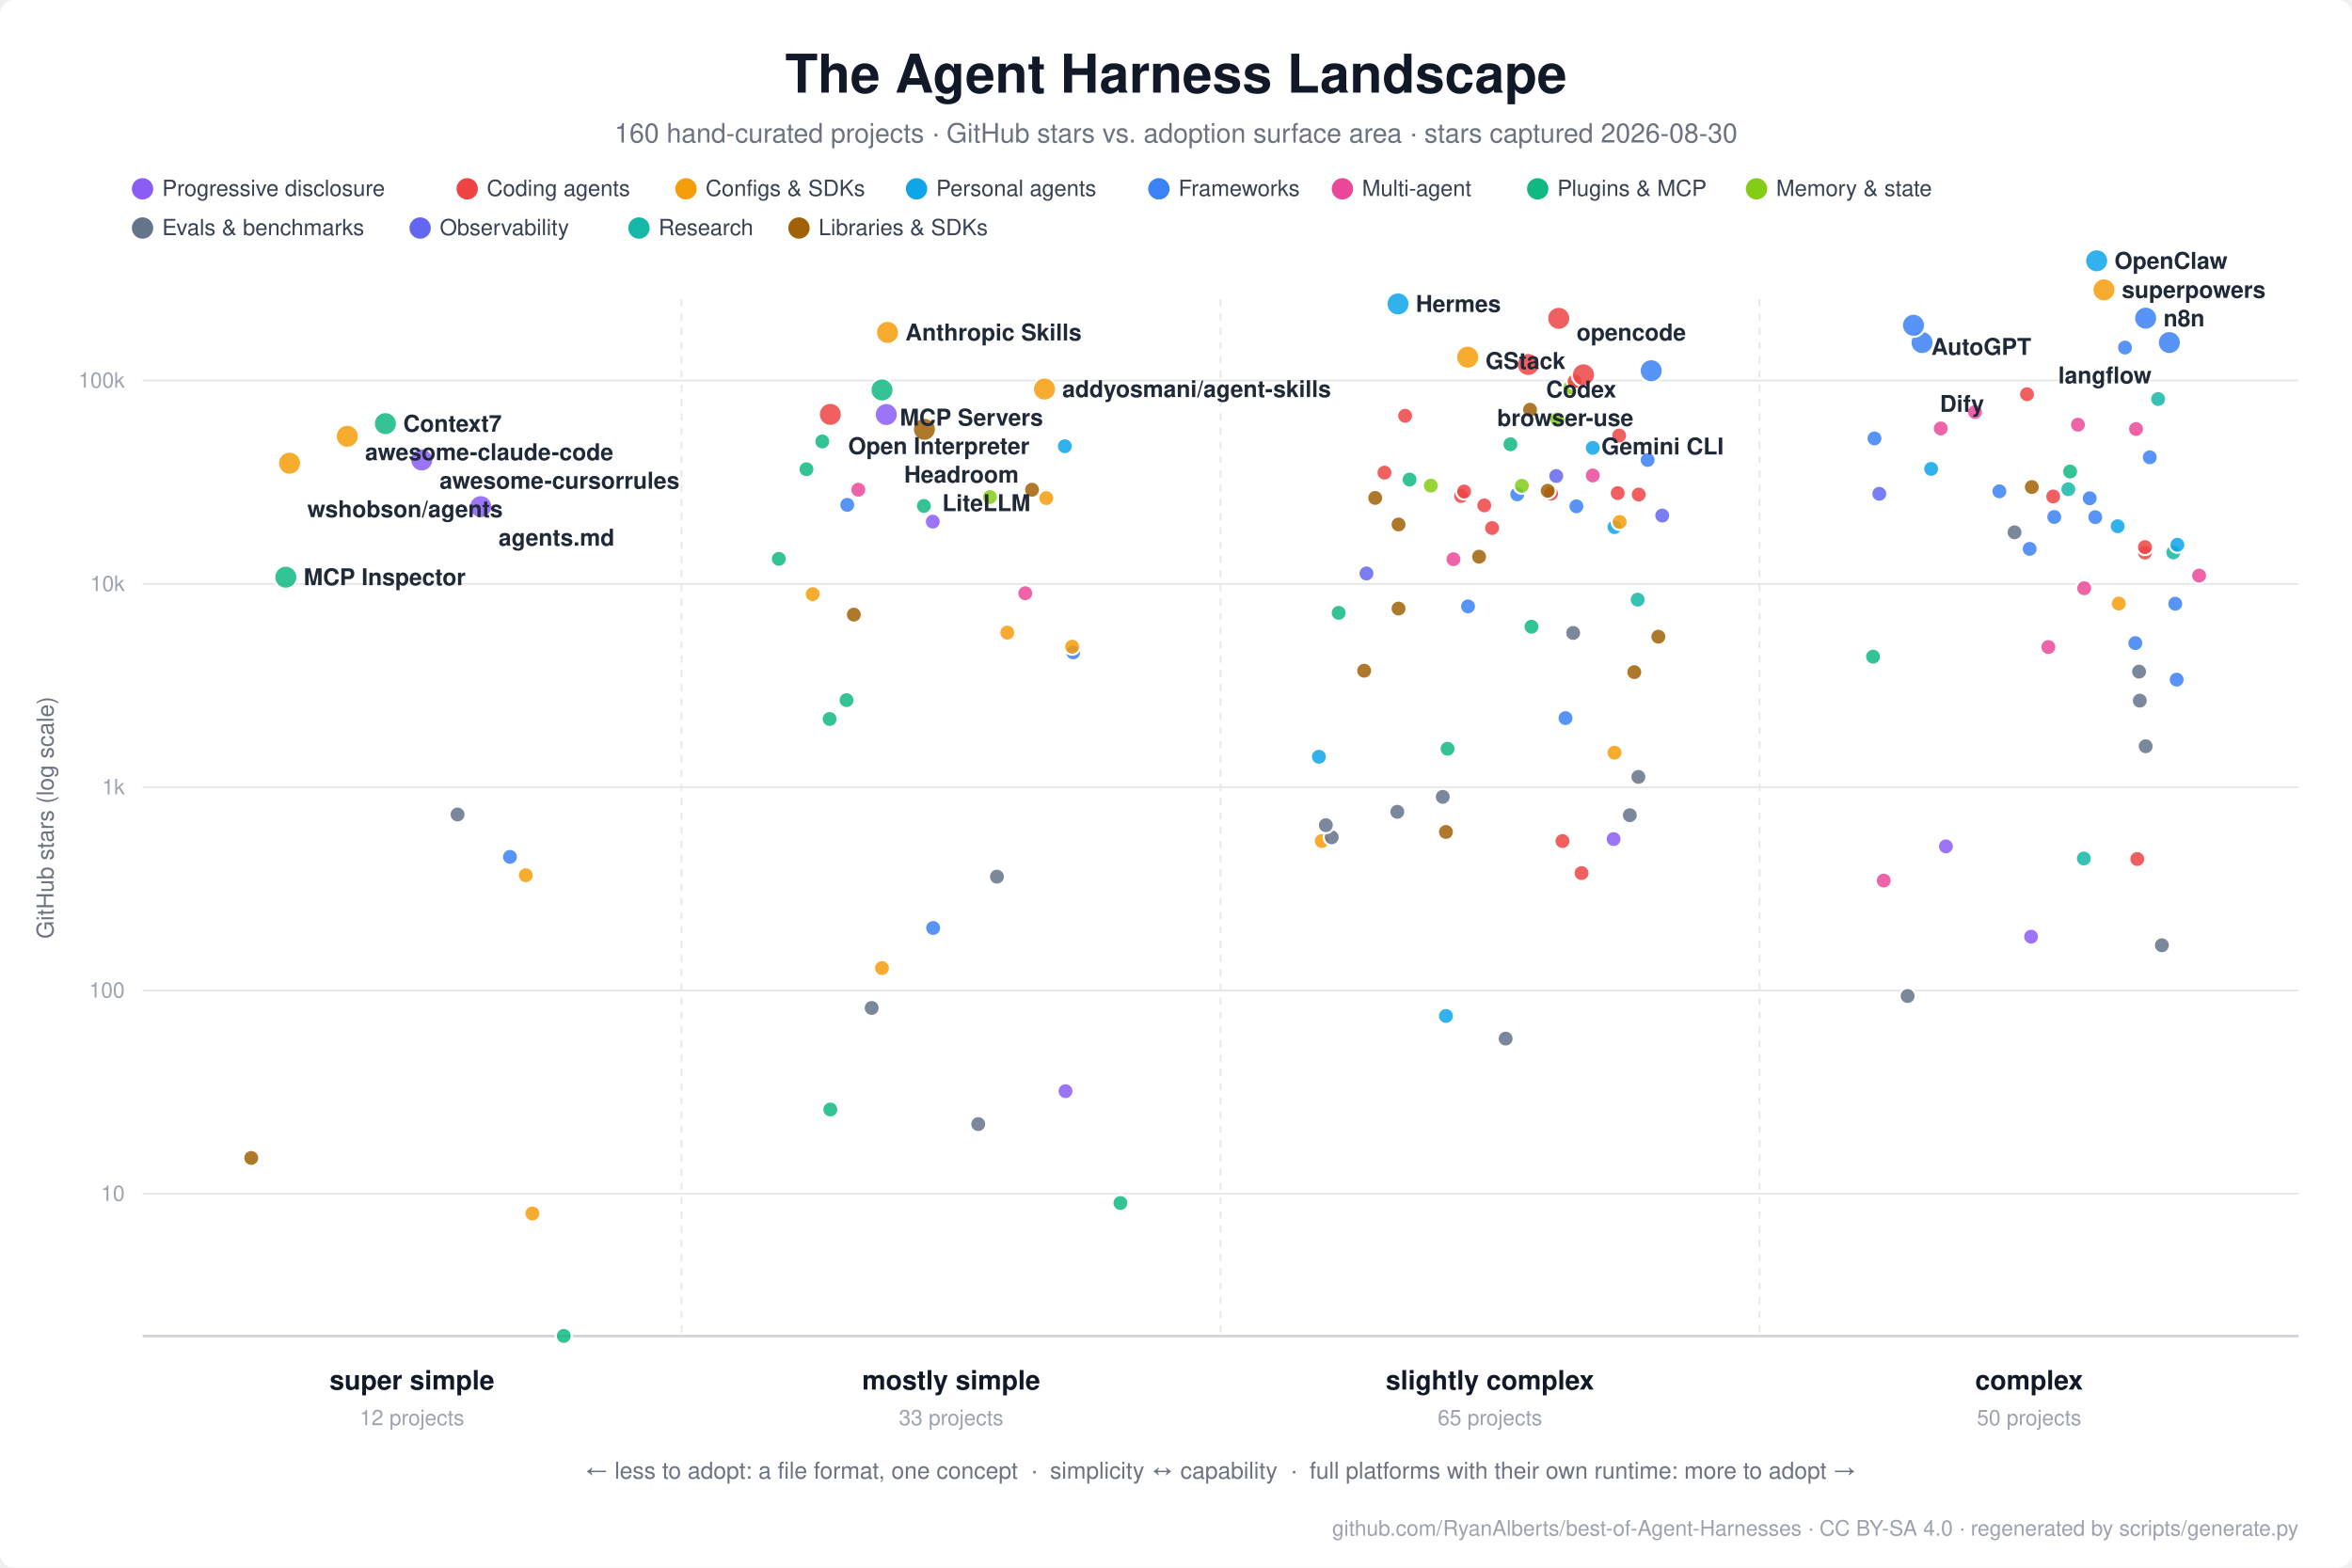
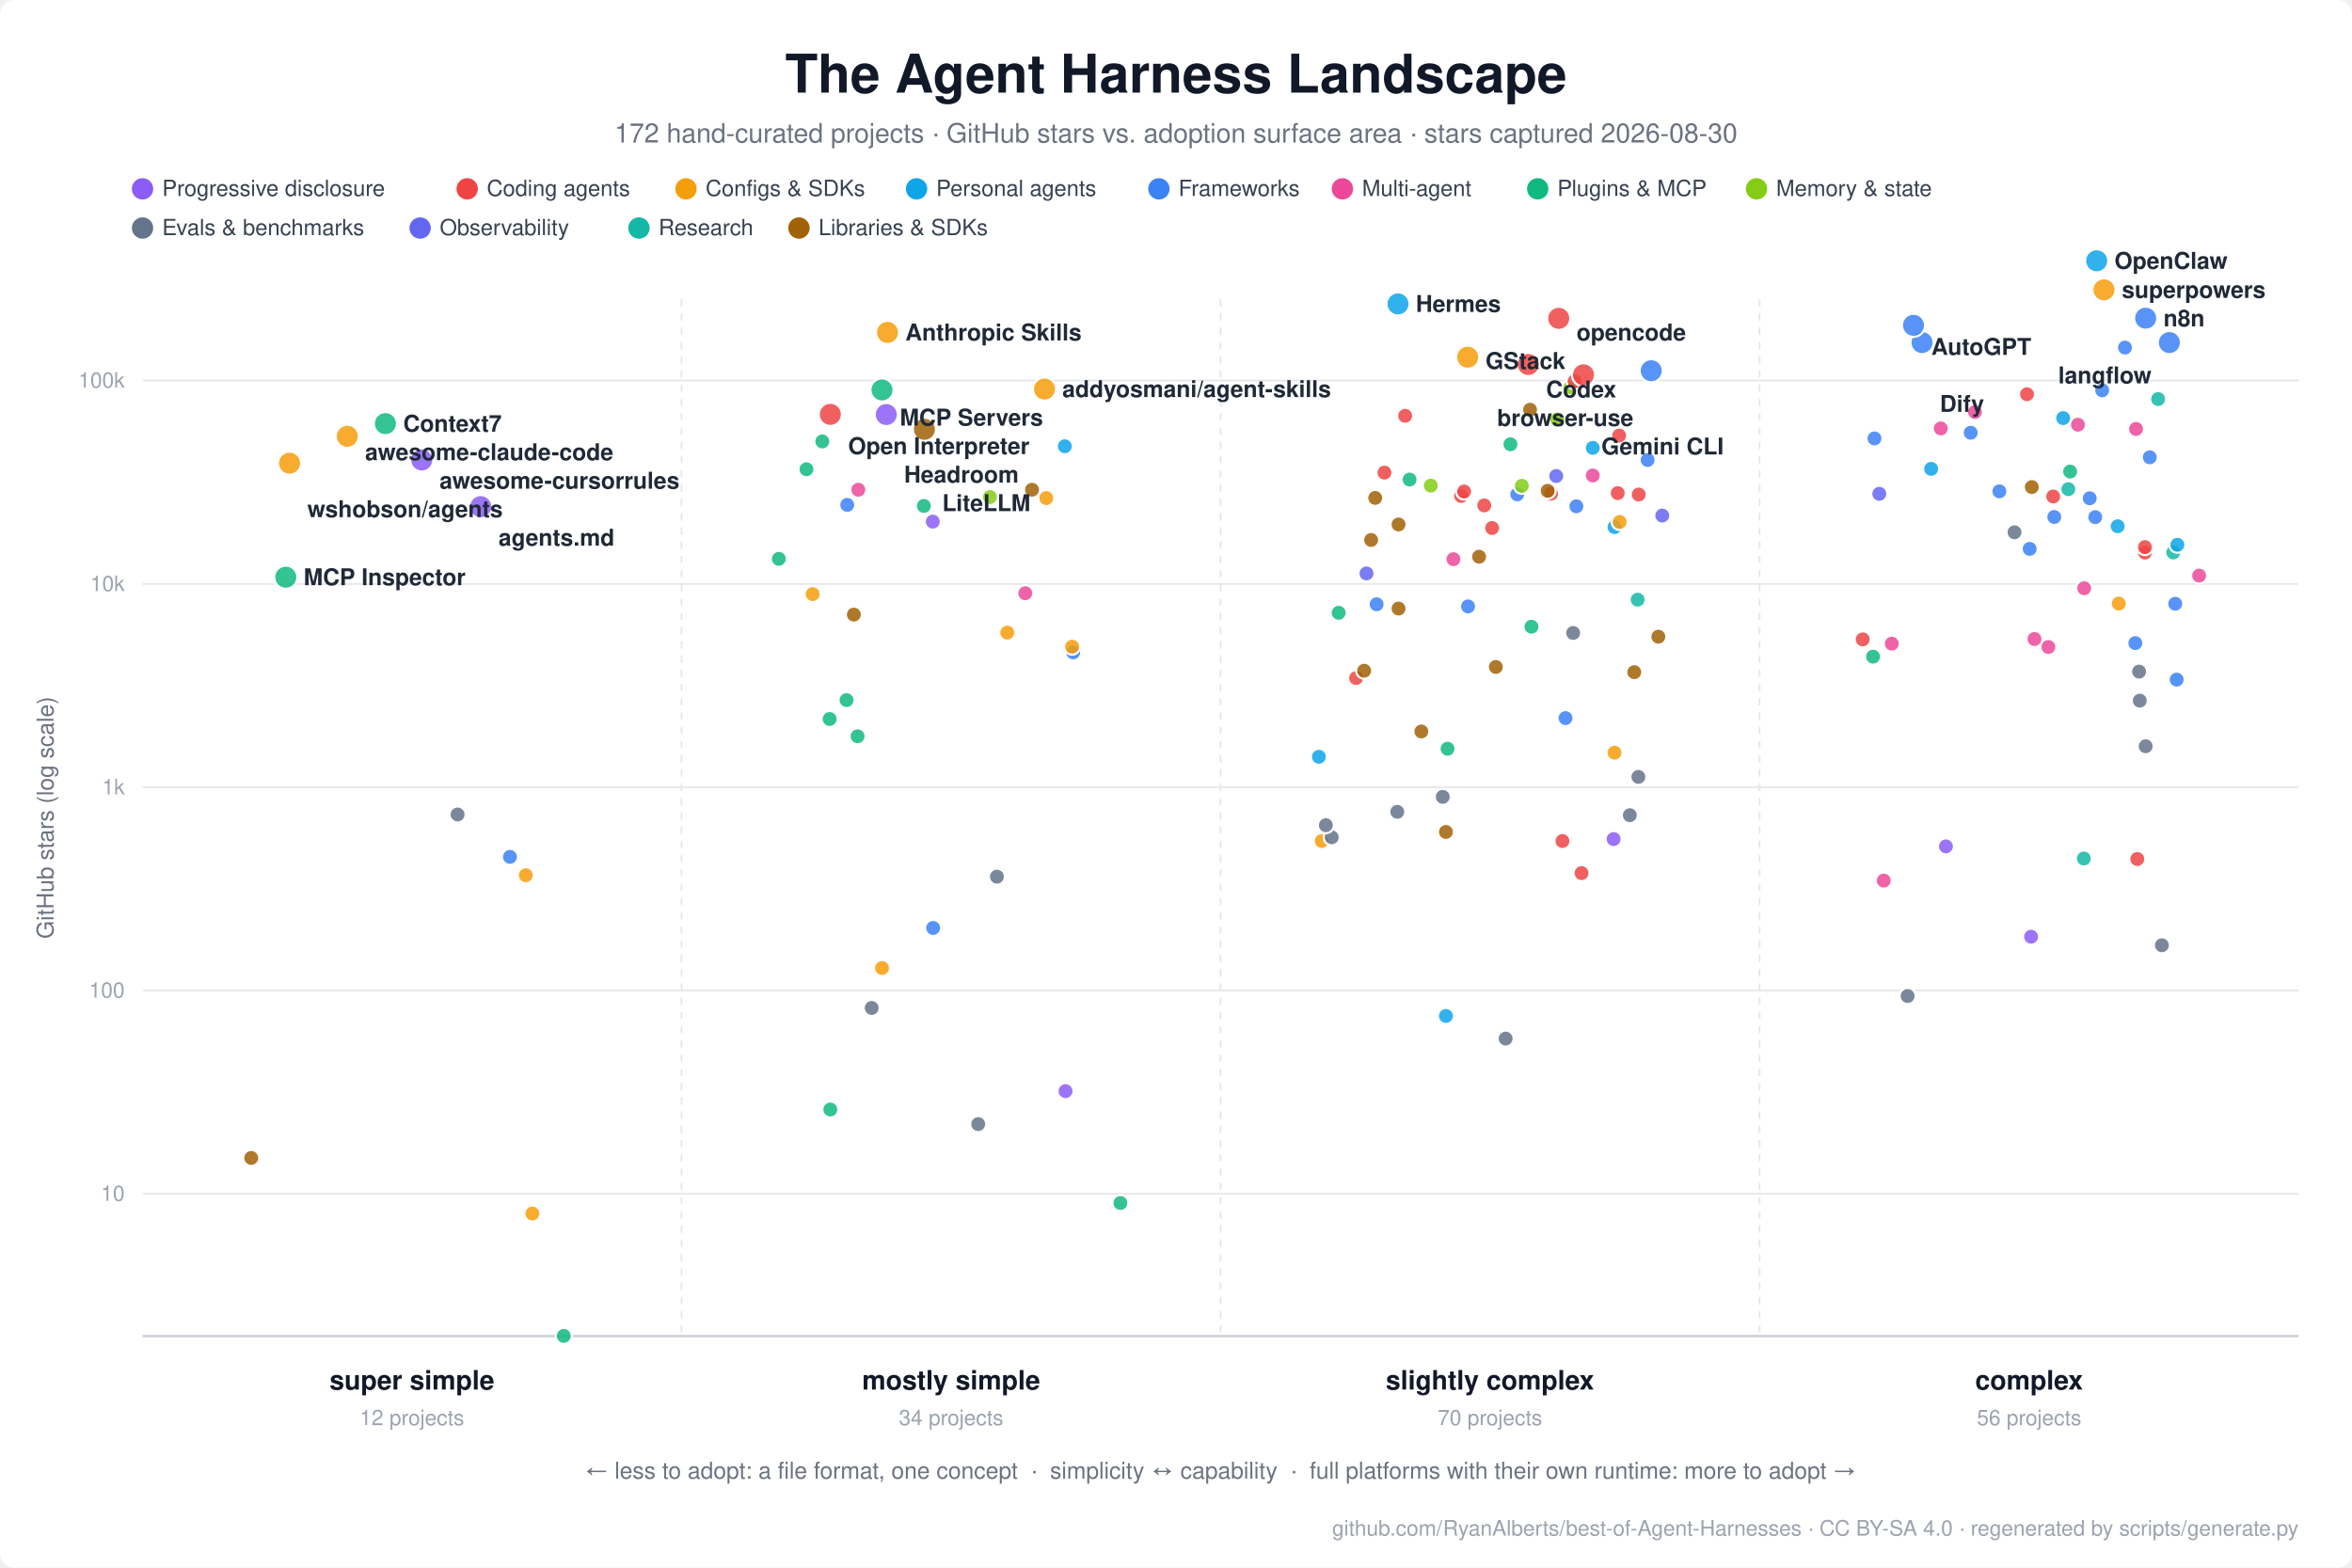
<svg xmlns="http://www.w3.org/2000/svg" viewBox="0 0 1320 880" font-family="-apple-system, 'Segoe UI', Helvetica, Arial, sans-serif">
  <rect width="1320" height="880" fill="#ffffff" rx="8" />
  <text x="660.0" y="52" text-anchor="middle" font-size="30" font-weight="700" fill="#111827">The Agent Harness Landscape</text>
-   <text x="660.0" y="80" text-anchor="middle" font-size="15" fill="#6b7280">160 hand-curated projects · GitHub stars vs. adoption surface area · stars captured 2026-08-30</text>
+   <text x="660.0" y="80" text-anchor="middle" font-size="15" fill="#6b7280">172 hand-curated projects · GitHub stars vs. adoption surface area · stars captured 2026-08-30</text>
  <circle cx="80" cy="106" r="6" fill="#8b5cf6" />
  <text x="91" y="110" font-size="12.5" fill="#374151">Progressive disclosure</text>
  <circle cx="262.2" cy="106" r="6" fill="#ef4444" />
  <text x="273.2" y="110" font-size="12.5" fill="#374151">Coding agents</text>
  <circle cx="385.0" cy="106" r="6" fill="#f59e0b" />
  <text x="396.0" y="110" font-size="12.5" fill="#374151">Configs &amp; SDKs</text>
  <circle cx="514.4" cy="106" r="6" fill="#0ea5e9" />
  <text x="525.4" y="110" font-size="12.5" fill="#374151">Personal agents</text>
  <circle cx="650.4" cy="106" r="6" fill="#3b82f6" />
  <text x="661.4" y="110" font-size="12.5" fill="#374151">Frameworks</text>
  <circle cx="753.4" cy="106" r="6" fill="#ec4899" />
  <text x="764.4" y="110" font-size="12.5" fill="#374151">Multi-agent</text>
  <circle cx="863.0" cy="106" r="6" fill="#10b981" />
  <text x="874.0" y="110" font-size="12.5" fill="#374151">Plugins &amp; MCP</text>
  <circle cx="985.8" cy="106" r="6" fill="#84cc16" />
  <text x="996.8" y="110" font-size="12.5" fill="#374151">Memory &amp; state</text>
  <circle cx="80" cy="128" r="6" fill="#64748b" />
  <text x="91" y="132" font-size="12.5" fill="#374151">Evals &amp; benchmarks</text>
  <circle cx="235.8" cy="128" r="6" fill="#6366f1" />
  <text x="246.8" y="132" font-size="12.5" fill="#374151">Observability</text>
  <circle cx="358.6" cy="128" r="6" fill="#14b8a6" />
  <text x="369.6" y="132" font-size="12.5" fill="#374151">Research</text>
  <circle cx="448.4" cy="128" r="6" fill="#a16207" />
  <text x="459.4" y="132" font-size="12.5" fill="#374151">Libraries &amp; SDKs</text>
  <line x1="80" y1="670.1" x2="1290" y2="670.1" stroke="#e5e7eb" stroke-width="1" />
  <text x="70" y="674.1" text-anchor="end" font-size="12" fill="#9ca3af">10</text>
  <line x1="80" y1="556.0" x2="1290" y2="556.0" stroke="#e5e7eb" stroke-width="1" />
  <text x="70" y="560.0" text-anchor="end" font-size="12" fill="#9ca3af">100</text>
  <line x1="80" y1="441.9" x2="1290" y2="441.9" stroke="#e5e7eb" stroke-width="1" />
  <text x="70" y="445.9" text-anchor="end" font-size="12" fill="#9ca3af">1k</text>
  <line x1="80" y1="327.8" x2="1290" y2="327.8" stroke="#e5e7eb" stroke-width="1" />
  <text x="70" y="331.8" text-anchor="end" font-size="12" fill="#9ca3af">10k</text>
  <line x1="80" y1="213.6" x2="1290" y2="213.6" stroke="#e5e7eb" stroke-width="1" />
  <text x="70" y="217.6" text-anchor="end" font-size="12" fill="#9ca3af">100k</text>
  <text x="30" y="459" font-size="13" fill="#6b7280" transform="rotate(-90 30 459)" text-anchor="middle">GitHub stars (log scale)</text>
  <text x="231.2" y="780" text-anchor="middle" font-size="15" font-weight="600" fill="#111827">super simple</text>
  <text x="231.2" y="800" text-anchor="middle" font-size="12" fill="#9ca3af">12 projects</text>
  <line x1="382.5" y1="168" x2="382.5" y2="750" stroke="#e5e7eb" stroke-width="1" stroke-dasharray="4 4" />
  <text x="533.8" y="780" text-anchor="middle" font-size="15" font-weight="600" fill="#111827">mostly simple</text>
-   <text x="533.8" y="800" text-anchor="middle" font-size="12" fill="#9ca3af">33 projects</text>
+   <text x="533.8" y="800" text-anchor="middle" font-size="12" fill="#9ca3af">34 projects</text>
  <line x1="685.0" y1="168" x2="685.0" y2="750" stroke="#e5e7eb" stroke-width="1" stroke-dasharray="4 4" />
  <text x="836.2" y="780" text-anchor="middle" font-size="15" font-weight="600" fill="#111827">slightly complex</text>
-   <text x="836.2" y="800" text-anchor="middle" font-size="12" fill="#9ca3af">65 projects</text>
+   <text x="836.2" y="800" text-anchor="middle" font-size="12" fill="#9ca3af">70 projects</text>
  <line x1="987.5" y1="168" x2="987.5" y2="750" stroke="#e5e7eb" stroke-width="1" stroke-dasharray="4 4" />
  <text x="1138.8" y="780" text-anchor="middle" font-size="15" font-weight="600" fill="#111827">complex</text>
-   <text x="1138.8" y="800" text-anchor="middle" font-size="12" fill="#9ca3af">50 projects</text>
+   <text x="1138.8" y="800" text-anchor="middle" font-size="12" fill="#9ca3af">56 projects</text>
  <line x1="80" y1="750" x2="1290" y2="750" stroke="#d1d5db" stroke-width="1.5" />
  <text x="685.0" y="830" text-anchor="middle" font-size="13" fill="#6b7280">←  less to adopt: a file format, one concept  ·  simplicity ↔ capability  ·  full platforms with their own runtime: more to adopt  →</text>
  <circle cx="316.4" cy="749.9" r="4.5" fill="#10b981" fill-opacity="0.85" stroke="#ffffff" stroke-width="1.2" />
  <circle cx="298.8" cy="681.2" r="4.5" fill="#f59e0b" fill-opacity="0.85" stroke="#ffffff" stroke-width="1.2" />
  <circle cx="628.8" cy="675.3" r="4.5" fill="#10b981" fill-opacity="0.85" stroke="#ffffff" stroke-width="1.2" />
  <circle cx="141.0" cy="650.0" r="4.5" fill="#a16207" fill-opacity="0.85" stroke="#ffffff" stroke-width="1.2" />
  <circle cx="549.0" cy="631.0" r="4.5" fill="#64748b" fill-opacity="0.85" stroke="#ffffff" stroke-width="1.2" />
  <circle cx="466.0" cy="622.8" r="4.5" fill="#10b981" fill-opacity="0.85" stroke="#ffffff" stroke-width="1.2" />
  <circle cx="598.0" cy="612.5" r="4.5" fill="#8b5cf6" fill-opacity="0.85" stroke="#ffffff" stroke-width="1.2" />
  <circle cx="845.0" cy="583.0" r="4.5" fill="#64748b" fill-opacity="0.85" stroke="#ffffff" stroke-width="1.2" />
  <circle cx="811.5" cy="570.3" r="4.5" fill="#0ea5e9" fill-opacity="0.85" stroke="#ffffff" stroke-width="1.2" />
  <circle cx="489.2" cy="565.8" r="4.5" fill="#64748b" fill-opacity="0.85" stroke="#ffffff" stroke-width="1.2" />
  <circle cx="1070.6" cy="559.1" r="4.5" fill="#64748b" fill-opacity="0.85" stroke="#ffffff" stroke-width="1.2" />
  <circle cx="495.0" cy="543.4" r="4.5" fill="#f59e0b" fill-opacity="0.85" stroke="#ffffff" stroke-width="1.2" />
  <circle cx="1213.3" cy="530.6" r="4.5" fill="#64748b" fill-opacity="0.85" stroke="#ffffff" stroke-width="1.2" />
  <circle cx="1139.9" cy="525.8" r="4.5" fill="#8b5cf6" fill-opacity="0.85" stroke="#ffffff" stroke-width="1.2" />
  <circle cx="523.7" cy="520.9" r="4.5" fill="#3b82f6" fill-opacity="0.85" stroke="#ffffff" stroke-width="1.2" />
  <circle cx="1057.2" cy="494.3" r="4.5" fill="#ec4899" fill-opacity="0.85" stroke="#ffffff" stroke-width="1.2" />
  <circle cx="559.5" cy="492.1" r="4.5" fill="#64748b" fill-opacity="0.85" stroke="#ffffff" stroke-width="1.2" />
  <circle cx="295.1" cy="491.3" r="4.5" fill="#f59e0b" fill-opacity="0.85" stroke="#ffffff" stroke-width="1.2" />
  <circle cx="887.6" cy="490.1" r="4.5" fill="#ef4444" fill-opacity="0.85" stroke="#ffffff" stroke-width="1.2" />
  <circle cx="1199.5" cy="482.2" r="4.5" fill="#ef4444" fill-opacity="0.85" stroke="#ffffff" stroke-width="1.2" />
  <circle cx="1169.5" cy="481.9" r="4.5" fill="#14b8a6" fill-opacity="0.85" stroke="#ffffff" stroke-width="1.2" />
  <circle cx="286.2" cy="481.0" r="4.5" fill="#3b82f6" fill-opacity="0.85" stroke="#ffffff" stroke-width="1.2" />
  <circle cx="1092.1" cy="475.1" r="4.5" fill="#8b5cf6" fill-opacity="0.85" stroke="#ffffff" stroke-width="1.2" />
  <circle cx="741.8" cy="472.1" r="4.5" fill="#f59e0b" fill-opacity="0.85" stroke="#ffffff" stroke-width="1.2" />
  <circle cx="876.9" cy="472.1" r="4.5" fill="#ef4444" fill-opacity="0.85" stroke="#ffffff" stroke-width="1.2" />
  <circle cx="905.6" cy="471.0" r="4.5" fill="#8b5cf6" fill-opacity="0.85" stroke="#ffffff" stroke-width="1.2" />
  <circle cx="747.4" cy="470.0" r="4.5" fill="#64748b" fill-opacity="0.85" stroke="#ffffff" stroke-width="1.2" />
  <circle cx="811.5" cy="467.0" r="4.5" fill="#a16207" fill-opacity="0.85" stroke="#ffffff" stroke-width="1.2" />
  <circle cx="744.1" cy="463.2" r="4.5" fill="#64748b" fill-opacity="0.85" stroke="#ffffff" stroke-width="1.2" />
  <circle cx="914.7" cy="457.6" r="4.5" fill="#64748b" fill-opacity="0.85" stroke="#ffffff" stroke-width="1.2" />
  <circle cx="256.8" cy="457.2" r="4.5" fill="#64748b" fill-opacity="0.85" stroke="#ffffff" stroke-width="1.2" />
  <circle cx="784.2" cy="455.7" r="4.5" fill="#64748b" fill-opacity="0.85" stroke="#ffffff" stroke-width="1.2" />
  <circle cx="809.7" cy="447.3" r="4.5" fill="#64748b" fill-opacity="0.85" stroke="#ffffff" stroke-width="1.2" />
  <circle cx="919.5" cy="436.1" r="4.5" fill="#64748b" fill-opacity="0.85" stroke="#ffffff" stroke-width="1.2" />
  <circle cx="740.2" cy="424.8" r="4.5" fill="#0ea5e9" fill-opacity="0.85" stroke="#ffffff" stroke-width="1.2" />
  <circle cx="906.1" cy="422.5" r="4.5" fill="#f59e0b" fill-opacity="0.85" stroke="#ffffff" stroke-width="1.2" />
  <circle cx="812.4" cy="420.3" r="4.5" fill="#10b981" fill-opacity="0.85" stroke="#ffffff" stroke-width="1.2" />
  <circle cx="1204.2" cy="418.9" r="4.5" fill="#64748b" fill-opacity="0.85" stroke="#ffffff" stroke-width="1.2" />
+   <circle cx="481.3" cy="413.3" r="4.5" fill="#10b981" fill-opacity="0.85" stroke="#ffffff" stroke-width="1.2" />
+   <circle cx="797.7" cy="410.6" r="4.5" fill="#a16207" fill-opacity="0.85" stroke="#ffffff" stroke-width="1.2" />
  <circle cx="465.6" cy="403.6" r="4.5" fill="#10b981" fill-opacity="0.85" stroke="#ffffff" stroke-width="1.2" />
  <circle cx="878.6" cy="403.1" r="4.5" fill="#3b82f6" fill-opacity="0.85" stroke="#ffffff" stroke-width="1.2" />
  <circle cx="1200.9" cy="393.3" r="4.5" fill="#64748b" fill-opacity="0.85" stroke="#ffffff" stroke-width="1.2" />
  <circle cx="475.1" cy="393.0" r="4.5" fill="#10b981" fill-opacity="0.85" stroke="#ffffff" stroke-width="1.2" />
  <circle cx="1221.6" cy="381.5" r="4.5" fill="#3b82f6" fill-opacity="0.85" stroke="#ffffff" stroke-width="1.2" />
+   <circle cx="761.1" cy="380.6" r="4.5" fill="#ef4444" fill-opacity="0.85" stroke="#ffffff" stroke-width="1.2" />
  <circle cx="917.2" cy="377.3" r="4.5" fill="#a16207" fill-opacity="0.85" stroke="#ffffff" stroke-width="1.2" />
  <circle cx="1200.5" cy="377.0" r="4.5" fill="#64748b" fill-opacity="0.85" stroke="#ffffff" stroke-width="1.2" />
  <circle cx="765.6" cy="376.5" r="4.5" fill="#a16207" fill-opacity="0.85" stroke="#ffffff" stroke-width="1.2" />
+   <circle cx="839.5" cy="374.4" r="4.5" fill="#a16207" fill-opacity="0.85" stroke="#ffffff" stroke-width="1.2" />
  <circle cx="1051.2" cy="368.6" r="4.5" fill="#10b981" fill-opacity="0.85" stroke="#ffffff" stroke-width="1.2" />
  <circle cx="602.3" cy="366.2" r="4.5" fill="#3b82f6" fill-opacity="0.85" stroke="#ffffff" stroke-width="1.2" />
  <circle cx="1149.6" cy="363.2" r="4.5" fill="#ec4899" fill-opacity="0.85" stroke="#ffffff" stroke-width="1.2" />
  <circle cx="601.7" cy="363.0" r="4.5" fill="#f59e0b" fill-opacity="0.85" stroke="#ffffff" stroke-width="1.2" />
+   <circle cx="1061.7" cy="361.3" r="4.5" fill="#ec4899" fill-opacity="0.85" stroke="#ffffff" stroke-width="1.2" />
  <circle cx="1198.4" cy="361.0" r="4.5" fill="#3b82f6" fill-opacity="0.85" stroke="#ffffff" stroke-width="1.2" />
+   <circle cx="1045.4" cy="358.9" r="4.5" fill="#ef4444" fill-opacity="0.85" stroke="#ffffff" stroke-width="1.2" />
+   <circle cx="1141.8" cy="358.7" r="4.5" fill="#ec4899" fill-opacity="0.85" stroke="#ffffff" stroke-width="1.2" />
  <circle cx="930.7" cy="357.4" r="4.5" fill="#a16207" fill-opacity="0.85" stroke="#ffffff" stroke-width="1.2" />
  <circle cx="882.9" cy="355.3" r="4.5" fill="#64748b" fill-opacity="0.85" stroke="#ffffff" stroke-width="1.2" />
  <circle cx="565.3" cy="355.1" r="4.5" fill="#f59e0b" fill-opacity="0.85" stroke="#ffffff" stroke-width="1.2" />
  <circle cx="859.5" cy="351.8" r="4.5" fill="#10b981" fill-opacity="0.85" stroke="#ffffff" stroke-width="1.2" />
  <circle cx="479.2" cy="345.0" r="4.5" fill="#a16207" fill-opacity="0.85" stroke="#ffffff" stroke-width="1.2" />
  <circle cx="751.3" cy="344.0" r="4.5" fill="#10b981" fill-opacity="0.85" stroke="#ffffff" stroke-width="1.2" />
  <circle cx="784.9" cy="341.6" r="4.5" fill="#a16207" fill-opacity="0.85" stroke="#ffffff" stroke-width="1.2" />
  <circle cx="823.9" cy="340.4" r="4.5" fill="#3b82f6" fill-opacity="0.85" stroke="#ffffff" stroke-width="1.2" />
+   <circle cx="772.6" cy="339.2" r="4.5" fill="#3b82f6" fill-opacity="0.85" stroke="#ffffff" stroke-width="1.2" />
  <circle cx="1220.8" cy="338.9" r="4.5" fill="#3b82f6" fill-opacity="0.85" stroke="#ffffff" stroke-width="1.2" />
  <circle cx="1189.1" cy="338.8" r="4.5" fill="#f59e0b" fill-opacity="0.85" stroke="#ffffff" stroke-width="1.2" />
  <circle cx="919.1" cy="336.6" r="4.5" fill="#14b8a6" fill-opacity="0.85" stroke="#ffffff" stroke-width="1.2" />
  <circle cx="456.1" cy="333.5" r="4.5" fill="#f59e0b" fill-opacity="0.85" stroke="#ffffff" stroke-width="1.2" />
  <circle cx="575.4" cy="333.0" r="4.5" fill="#ec4899" fill-opacity="0.85" stroke="#ffffff" stroke-width="1.2" />
  <circle cx="1169.7" cy="330.2" r="4.5" fill="#ec4899" fill-opacity="0.85" stroke="#ffffff" stroke-width="1.2" />
  <circle cx="160.4" cy="324.0" r="6.5" fill="#10b981" fill-opacity="0.85" stroke="#ffffff" stroke-width="1.2" />
  <circle cx="1234.2" cy="323.1" r="4.5" fill="#ec4899" fill-opacity="0.85" stroke="#ffffff" stroke-width="1.2" />
  <circle cx="766.9" cy="321.9" r="4.5" fill="#6366f1" fill-opacity="0.85" stroke="#ffffff" stroke-width="1.2" />
  <circle cx="815.7" cy="313.9" r="4.5" fill="#ec4899" fill-opacity="0.85" stroke="#ffffff" stroke-width="1.2" />
  <circle cx="437.1" cy="313.7" r="4.5" fill="#10b981" fill-opacity="0.85" stroke="#ffffff" stroke-width="1.2" />
  <circle cx="830.1" cy="312.5" r="4.5" fill="#a16207" fill-opacity="0.85" stroke="#ffffff" stroke-width="1.2" />
  <circle cx="1203.8" cy="310.2" r="4.5" fill="#ef4444" fill-opacity="0.85" stroke="#ffffff" stroke-width="1.2" />
  <circle cx="1219.7" cy="310.1" r="4.5" fill="#14b8a6" fill-opacity="0.85" stroke="#ffffff" stroke-width="1.2" />
  <circle cx="1139.1" cy="308.1" r="4.5" fill="#3b82f6" fill-opacity="0.85" stroke="#ffffff" stroke-width="1.2" />
  <circle cx="1203.8" cy="307.1" r="4.5" fill="#ef4444" fill-opacity="0.85" stroke="#ffffff" stroke-width="1.2" />
  <circle cx="1222.0" cy="305.8" r="4.5" fill="#0ea5e9" fill-opacity="0.85" stroke="#ffffff" stroke-width="1.2" />
+   <circle cx="769.5" cy="303.1" r="4.5" fill="#a16207" fill-opacity="0.85" stroke="#ffffff" stroke-width="1.2" />
  <circle cx="1130.6" cy="298.8" r="4.5" fill="#64748b" fill-opacity="0.85" stroke="#ffffff" stroke-width="1.2" />
  <circle cx="837.4" cy="296.4" r="4.5" fill="#ef4444" fill-opacity="0.85" stroke="#ffffff" stroke-width="1.2" />
  <circle cx="906.1" cy="295.9" r="4.5" fill="#0ea5e9" fill-opacity="0.85" stroke="#ffffff" stroke-width="1.2" />
  <circle cx="1188.5" cy="295.4" r="4.5" fill="#0ea5e9" fill-opacity="0.85" stroke="#ffffff" stroke-width="1.2" />
  <circle cx="784.9" cy="294.4" r="4.5" fill="#a16207" fill-opacity="0.85" stroke="#ffffff" stroke-width="1.2" />
  <circle cx="909.0" cy="293.0" r="4.5" fill="#f59e0b" fill-opacity="0.85" stroke="#ffffff" stroke-width="1.2" />
  <circle cx="523.5" cy="292.8" r="4.5" fill="#8b5cf6" fill-opacity="0.85" stroke="#ffffff" stroke-width="1.2" />
  <circle cx="1175.9" cy="290.3" r="4.5" fill="#3b82f6" fill-opacity="0.85" stroke="#ffffff" stroke-width="1.2" />
  <circle cx="1152.9" cy="290.2" r="4.5" fill="#3b82f6" fill-opacity="0.85" stroke="#ffffff" stroke-width="1.2" />
  <circle cx="932.9" cy="289.4" r="4.5" fill="#6366f1" fill-opacity="0.85" stroke="#ffffff" stroke-width="1.2" />
  <circle cx="269.8" cy="284.4" r="6.5" fill="#8b5cf6" fill-opacity="0.85" stroke="#ffffff" stroke-width="1.2" />
  <circle cx="884.7" cy="284.2" r="4.5" fill="#3b82f6" fill-opacity="0.85" stroke="#ffffff" stroke-width="1.2" />
  <circle cx="518.5" cy="284.0" r="4.5" fill="#10b981" fill-opacity="0.85" stroke="#ffffff" stroke-width="1.2" />
  <circle cx="833.0" cy="283.7" r="4.5" fill="#ef4444" fill-opacity="0.85" stroke="#ffffff" stroke-width="1.2" />
  <circle cx="475.5" cy="283.4" r="4.5" fill="#3b82f6" fill-opacity="0.85" stroke="#ffffff" stroke-width="1.2" />
  <circle cx="1172.8" cy="279.7" r="4.5" fill="#3b82f6" fill-opacity="0.85" stroke="#ffffff" stroke-width="1.2" />
  <circle cx="587.2" cy="279.6" r="4.5" fill="#f59e0b" fill-opacity="0.85" stroke="#ffffff" stroke-width="1.2" />
  <circle cx="771.8" cy="279.5" r="4.5" fill="#a16207" fill-opacity="0.85" stroke="#ffffff" stroke-width="1.2" />
  <circle cx="555.6" cy="279.0" r="4.5" fill="#84cc16" fill-opacity="0.85" stroke="#ffffff" stroke-width="1.2" />
  <circle cx="1152.3" cy="278.7" r="4.5" fill="#ef4444" fill-opacity="0.85" stroke="#ffffff" stroke-width="1.2" />
  <circle cx="820.0" cy="278.4" r="4.5" fill="#ef4444" fill-opacity="0.85" stroke="#ffffff" stroke-width="1.2" />
  <circle cx="919.7" cy="277.6" r="4.5" fill="#ef4444" fill-opacity="0.85" stroke="#ffffff" stroke-width="1.2" />
  <circle cx="851.5" cy="277.5" r="4.5" fill="#3b82f6" fill-opacity="0.85" stroke="#ffffff" stroke-width="1.2" />
  <circle cx="1054.7" cy="277.2" r="4.5" fill="#6366f1" fill-opacity="0.85" stroke="#ffffff" stroke-width="1.2" />
  <circle cx="870.5" cy="277.1" r="4.5" fill="#ef4444" fill-opacity="0.85" stroke="#ffffff" stroke-width="1.2" />
  <circle cx="907.9" cy="276.8" r="4.5" fill="#ef4444" fill-opacity="0.85" stroke="#ffffff" stroke-width="1.2" />
  <circle cx="821.7" cy="275.9" r="4.5" fill="#ef4444" fill-opacity="0.85" stroke="#ffffff" stroke-width="1.2" />
  <circle cx="1122.1" cy="275.8" r="4.5" fill="#3b82f6" fill-opacity="0.85" stroke="#ffffff" stroke-width="1.2" />
  <circle cx="868.6" cy="275.5" r="4.5" fill="#a16207" fill-opacity="0.85" stroke="#ffffff" stroke-width="1.2" />
  <circle cx="579.2" cy="274.9" r="4.5" fill="#a16207" fill-opacity="0.85" stroke="#ffffff" stroke-width="1.2" />
  <circle cx="481.7" cy="274.9" r="4.5" fill="#ec4899" fill-opacity="0.85" stroke="#ffffff" stroke-width="1.2" />
  <circle cx="1160.8" cy="274.6" r="4.5" fill="#14b8a6" fill-opacity="0.85" stroke="#ffffff" stroke-width="1.2" />
  <circle cx="1140.3" cy="273.4" r="4.5" fill="#a16207" fill-opacity="0.85" stroke="#ffffff" stroke-width="1.2" />
  <circle cx="854.1" cy="272.7" r="4.5" fill="#84cc16" fill-opacity="0.85" stroke="#ffffff" stroke-width="1.2" />
  <circle cx="803.0" cy="272.6" r="4.5" fill="#84cc16" fill-opacity="0.85" stroke="#ffffff" stroke-width="1.2" />
  <circle cx="791.1" cy="269.2" r="4.5" fill="#10b981" fill-opacity="0.85" stroke="#ffffff" stroke-width="1.2" />
  <circle cx="873.4" cy="267.2" r="4.5" fill="#6366f1" fill-opacity="0.85" stroke="#ffffff" stroke-width="1.2" />
  <circle cx="893.9" cy="266.9" r="4.5" fill="#ec4899" fill-opacity="0.85" stroke="#ffffff" stroke-width="1.2" />
  <circle cx="777.0" cy="265.3" r="4.5" fill="#ef4444" fill-opacity="0.85" stroke="#ffffff" stroke-width="1.2" />
  <circle cx="1161.8" cy="264.7" r="4.5" fill="#10b981" fill-opacity="0.85" stroke="#ffffff" stroke-width="1.2" />
  <circle cx="452.6" cy="263.4" r="4.5" fill="#10b981" fill-opacity="0.85" stroke="#ffffff" stroke-width="1.2" />
  <circle cx="1083.8" cy="263.2" r="4.5" fill="#0ea5e9" fill-opacity="0.85" stroke="#ffffff" stroke-width="1.2" />
  <circle cx="162.5" cy="260.0" r="6.5" fill="#f59e0b" fill-opacity="0.85" stroke="#ffffff" stroke-width="1.2" />
  <circle cx="236.7" cy="258.2" r="6.5" fill="#8b5cf6" fill-opacity="0.85" stroke="#ffffff" stroke-width="1.2" />
  <circle cx="924.7" cy="258.2" r="4.5" fill="#3b82f6" fill-opacity="0.85" stroke="#ffffff" stroke-width="1.2" />
  <circle cx="1206.5" cy="256.7" r="4.5" fill="#3b82f6" fill-opacity="0.85" stroke="#ffffff" stroke-width="1.2" />
  <circle cx="893.9" cy="251.4" r="4.5" fill="#0ea5e9" fill-opacity="0.85" stroke="#ffffff" stroke-width="1.2" />
  <circle cx="597.6" cy="250.5" r="4.5" fill="#0ea5e9" fill-opacity="0.85" stroke="#ffffff" stroke-width="1.2" />
  <circle cx="847.7" cy="249.4" r="4.5" fill="#10b981" fill-opacity="0.85" stroke="#ffffff" stroke-width="1.2" />
  <circle cx="461.5" cy="247.8" r="4.5" fill="#10b981" fill-opacity="0.85" stroke="#ffffff" stroke-width="1.2" />
  <circle cx="1052.0" cy="246.1" r="4.5" fill="#3b82f6" fill-opacity="0.85" stroke="#ffffff" stroke-width="1.2" />
  <circle cx="194.9" cy="244.9" r="6.5" fill="#f59e0b" fill-opacity="0.85" stroke="#ffffff" stroke-width="1.2" />
  <circle cx="908.7" cy="244.5" r="4.5" fill="#ef4444" fill-opacity="0.85" stroke="#ffffff" stroke-width="1.2" />
+   <circle cx="1106.0" cy="242.9" r="4.5" fill="#3b82f6" fill-opacity="0.85" stroke="#ffffff" stroke-width="1.2" />
  <circle cx="518.8" cy="241.0" r="6.5" fill="#a16207" fill-opacity="0.85" stroke="#ffffff" stroke-width="1.2" />
  <circle cx="1198.8" cy="240.8" r="4.5" fill="#ec4899" fill-opacity="0.85" stroke="#ffffff" stroke-width="1.2" />
  <circle cx="1089.2" cy="240.5" r="4.5" fill="#ec4899" fill-opacity="0.85" stroke="#ffffff" stroke-width="1.2" />
  <circle cx="1166.2" cy="238.4" r="4.5" fill="#ec4899" fill-opacity="0.85" stroke="#ffffff" stroke-width="1.2" />
  <circle cx="216.3" cy="237.8" r="6.5" fill="#10b981" fill-opacity="0.85" stroke="#ffffff" stroke-width="1.2" />
  <circle cx="874.0" cy="235.5" r="4.5" fill="#84cc16" fill-opacity="0.85" stroke="#ffffff" stroke-width="1.2" />
+   <circle cx="1157.9" cy="234.7" r="4.5" fill="#0ea5e9" fill-opacity="0.85" stroke="#ffffff" stroke-width="1.2" />
  <circle cx="788.6" cy="233.4" r="4.5" fill="#ef4444" fill-opacity="0.85" stroke="#ffffff" stroke-width="1.2" />
  <circle cx="497.4" cy="232.7" r="6.5" fill="#8b5cf6" fill-opacity="0.85" stroke="#ffffff" stroke-width="1.2" />
  <circle cx="466.0" cy="232.6" r="6.5" fill="#ef4444" fill-opacity="0.85" stroke="#ffffff" stroke-width="1.2" />
  <circle cx="1108.4" cy="231.3" r="4.5" fill="#ec4899" fill-opacity="0.85" stroke="#ffffff" stroke-width="1.2" />
  <circle cx="858.7" cy="230.0" r="4.5" fill="#a16207" fill-opacity="0.85" stroke="#ffffff" stroke-width="1.2" />
  <circle cx="1211.2" cy="224.0" r="4.5" fill="#14b8a6" fill-opacity="0.85" stroke="#ffffff" stroke-width="1.2" />
  <circle cx="1137.6" cy="221.3" r="4.5" fill="#ef4444" fill-opacity="0.85" stroke="#ffffff" stroke-width="1.2" />
+   <circle cx="1179.8" cy="219.1" r="4.5" fill="#3b82f6" fill-opacity="0.85" stroke="#ffffff" stroke-width="1.2" />
  <circle cx="495.0" cy="218.9" r="6.5" fill="#10b981" fill-opacity="0.85" stroke="#ffffff" stroke-width="1.2" />
  <circle cx="586.2" cy="218.4" r="6.5" fill="#f59e0b" fill-opacity="0.85" stroke="#ffffff" stroke-width="1.2" />
  <circle cx="881.4" cy="217.4" r="4.5" fill="#84cc16" fill-opacity="0.85" stroke="#ffffff" stroke-width="1.2" />
  <circle cx="883.7" cy="214.0" r="4.5" fill="#ef4444" fill-opacity="0.85" stroke="#ffffff" stroke-width="1.2" />
  <circle cx="888.7" cy="210.4" r="6.5" fill="#ef4444" fill-opacity="0.85" stroke="#ffffff" stroke-width="1.2" />
  <circle cx="926.7" cy="208.1" r="6.5" fill="#3b82f6" fill-opacity="0.85" stroke="#ffffff" stroke-width="1.2" />
  <circle cx="857.7" cy="204.6" r="6.5" fill="#ef4444" fill-opacity="0.85" stroke="#ffffff" stroke-width="1.2" />
  <circle cx="823.7" cy="200.5" r="6.5" fill="#f59e0b" fill-opacity="0.85" stroke="#ffffff" stroke-width="1.2" />
  <circle cx="1192.6" cy="195.1" r="4.5" fill="#3b82f6" fill-opacity="0.85" stroke="#ffffff" stroke-width="1.2" />
  <circle cx="1078.7" cy="192.3" r="6.5" fill="#3b82f6" fill-opacity="0.85" stroke="#ffffff" stroke-width="1.2" />
  <circle cx="1217.5" cy="192.3" r="6.5" fill="#3b82f6" fill-opacity="0.85" stroke="#ffffff" stroke-width="1.2" />
  <circle cx="498.1" cy="186.6" r="6.5" fill="#f59e0b" fill-opacity="0.85" stroke="#ffffff" stroke-width="1.2" />
  <circle cx="1073.9" cy="182.6" r="6.5" fill="#3b82f6" fill-opacity="0.85" stroke="#ffffff" stroke-width="1.2" />
  <circle cx="874.8" cy="178.7" r="6.5" fill="#ef4444" fill-opacity="0.85" stroke="#ffffff" stroke-width="1.2" />
  <circle cx="1204.2" cy="178.6" r="6.5" fill="#3b82f6" fill-opacity="0.85" stroke="#ffffff" stroke-width="1.2" />
  <circle cx="784.6" cy="170.6" r="6.5" fill="#0ea5e9" fill-opacity="0.85" stroke="#ffffff" stroke-width="1.2" />
  <circle cx="1180.8" cy="162.7" r="6.5" fill="#f59e0b" fill-opacity="0.85" stroke="#ffffff" stroke-width="1.2" />
  <circle cx="1176.7" cy="146.4" r="6.5" fill="#0ea5e9" fill-opacity="0.85" stroke="#ffffff" stroke-width="1.2" />
  <text x="226.3" y="242.3" text-anchor="start" font-size="13" font-weight="600" fill="#1f2937">Context7</text>
  <text x="204.9" y="258.3" text-anchor="start" font-size="13" font-weight="600" fill="#1f2937">awesome-claude-code</text>
  <text x="246.7" y="274.3" text-anchor="start" font-size="13" font-weight="600" fill="#1f2937">awesome-cursorrules</text>
  <text x="172.5" y="290.3" text-anchor="start" font-size="13" font-weight="600" fill="#1f2937">wshobson/agents</text>
  <text x="279.8" y="306.3" text-anchor="start" font-size="13" font-weight="600" fill="#1f2937">agents.md</text>
  <text x="170.4" y="328.5" text-anchor="start" font-size="13" font-weight="600" fill="#1f2937">MCP Inspector</text>
  <text x="508.1" y="191.1" text-anchor="start" font-size="13" font-weight="600" fill="#1f2937">Anthropic Skills</text>
  <text x="596.2" y="222.9" text-anchor="start" font-size="13" font-weight="600" fill="#1f2937">addyosmani/agent-skills</text>
  <text x="505.0" y="238.9" text-anchor="start" font-size="13" font-weight="600" fill="#1f2937">MCP Servers</text>
  <text x="476.0" y="254.9" text-anchor="start" font-size="13" font-weight="600" fill="#1f2937">Open Interpreter</text>
  <text x="507.4" y="270.9" text-anchor="start" font-size="13" font-weight="600" fill="#1f2937">Headroom</text>
  <text x="528.8" y="286.9" text-anchor="start" font-size="13" font-weight="600" fill="#1f2937">LiteLLM</text>
  <text x="794.6" y="175.1" text-anchor="start" font-size="13" font-weight="600" fill="#1f2937">Hermes</text>
  <text x="884.8" y="191.1" text-anchor="start" font-size="13" font-weight="600" fill="#1f2937">opencode</text>
  <text x="833.7" y="207.1" text-anchor="start" font-size="13" font-weight="600" fill="#1f2937">GStack</text>
  <text x="867.7" y="223.1" text-anchor="start" font-size="13" font-weight="600" fill="#1f2937">Codex</text>
  <text x="916.7" y="239.1" text-anchor="end" font-size="13" font-weight="600" fill="#1f2937">browser-use</text>
  <text x="898.7" y="255.1" text-anchor="start" font-size="13" font-weight="600" fill="#1f2937">Gemini CLI</text>
  <text x="1186.7" y="150.9" text-anchor="start" font-size="13" font-weight="600" fill="#1f2937">OpenClaw</text>
  <text x="1190.8" y="167.2" text-anchor="start" font-size="13" font-weight="600" fill="#1f2937">superpowers</text>
  <text x="1214.2" y="183.2" text-anchor="start" font-size="13" font-weight="600" fill="#1f2937">n8n</text>
  <text x="1083.9" y="199.2" text-anchor="start" font-size="13" font-weight="600" fill="#1f2937">AutoGPT</text>
  <text x="1207.5" y="215.2" text-anchor="end" font-size="13" font-weight="600" fill="#1f2937">langflow</text>
  <text x="1088.7" y="231.2" text-anchor="start" font-size="13" font-weight="600" fill="#1f2937">Dify</text>
  <text x="1290" y="862" text-anchor="end" font-size="12" fill="#9ca3af">github.com/RyanAlberts/best-of-Agent-Harnesses · CC BY-SA 4.0 · regenerated by scripts/generate.py</text>
</svg>
